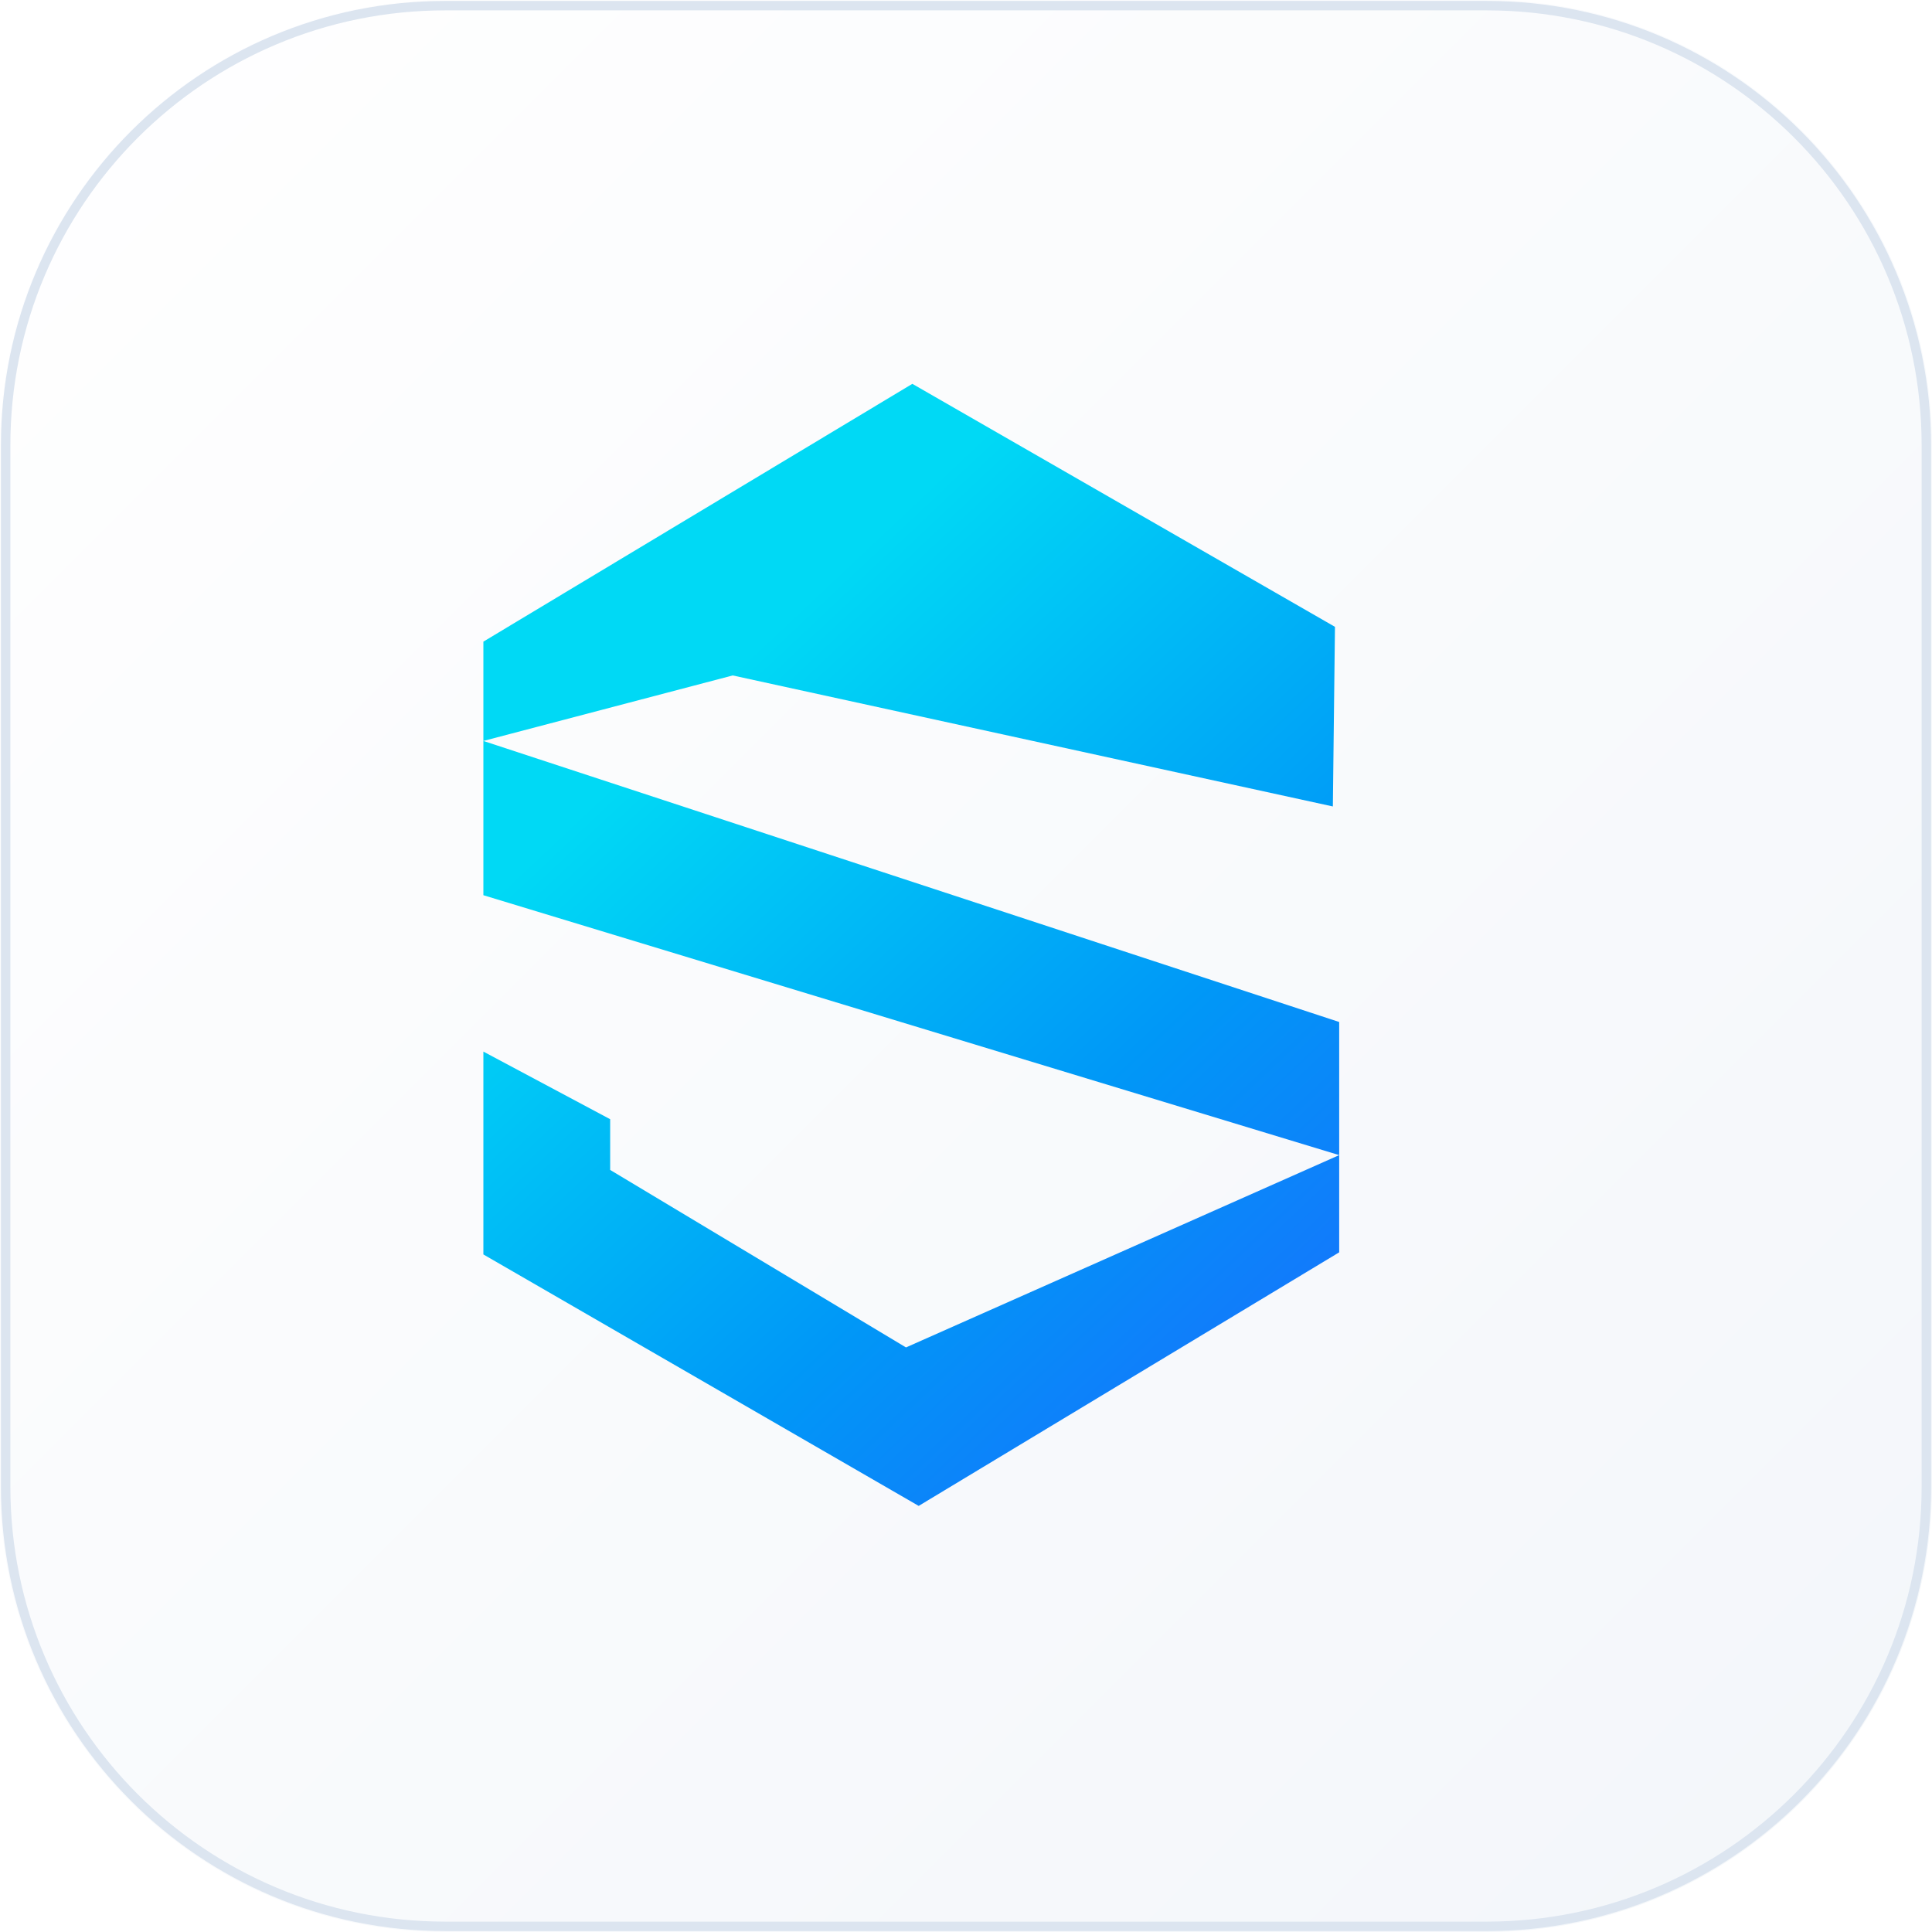
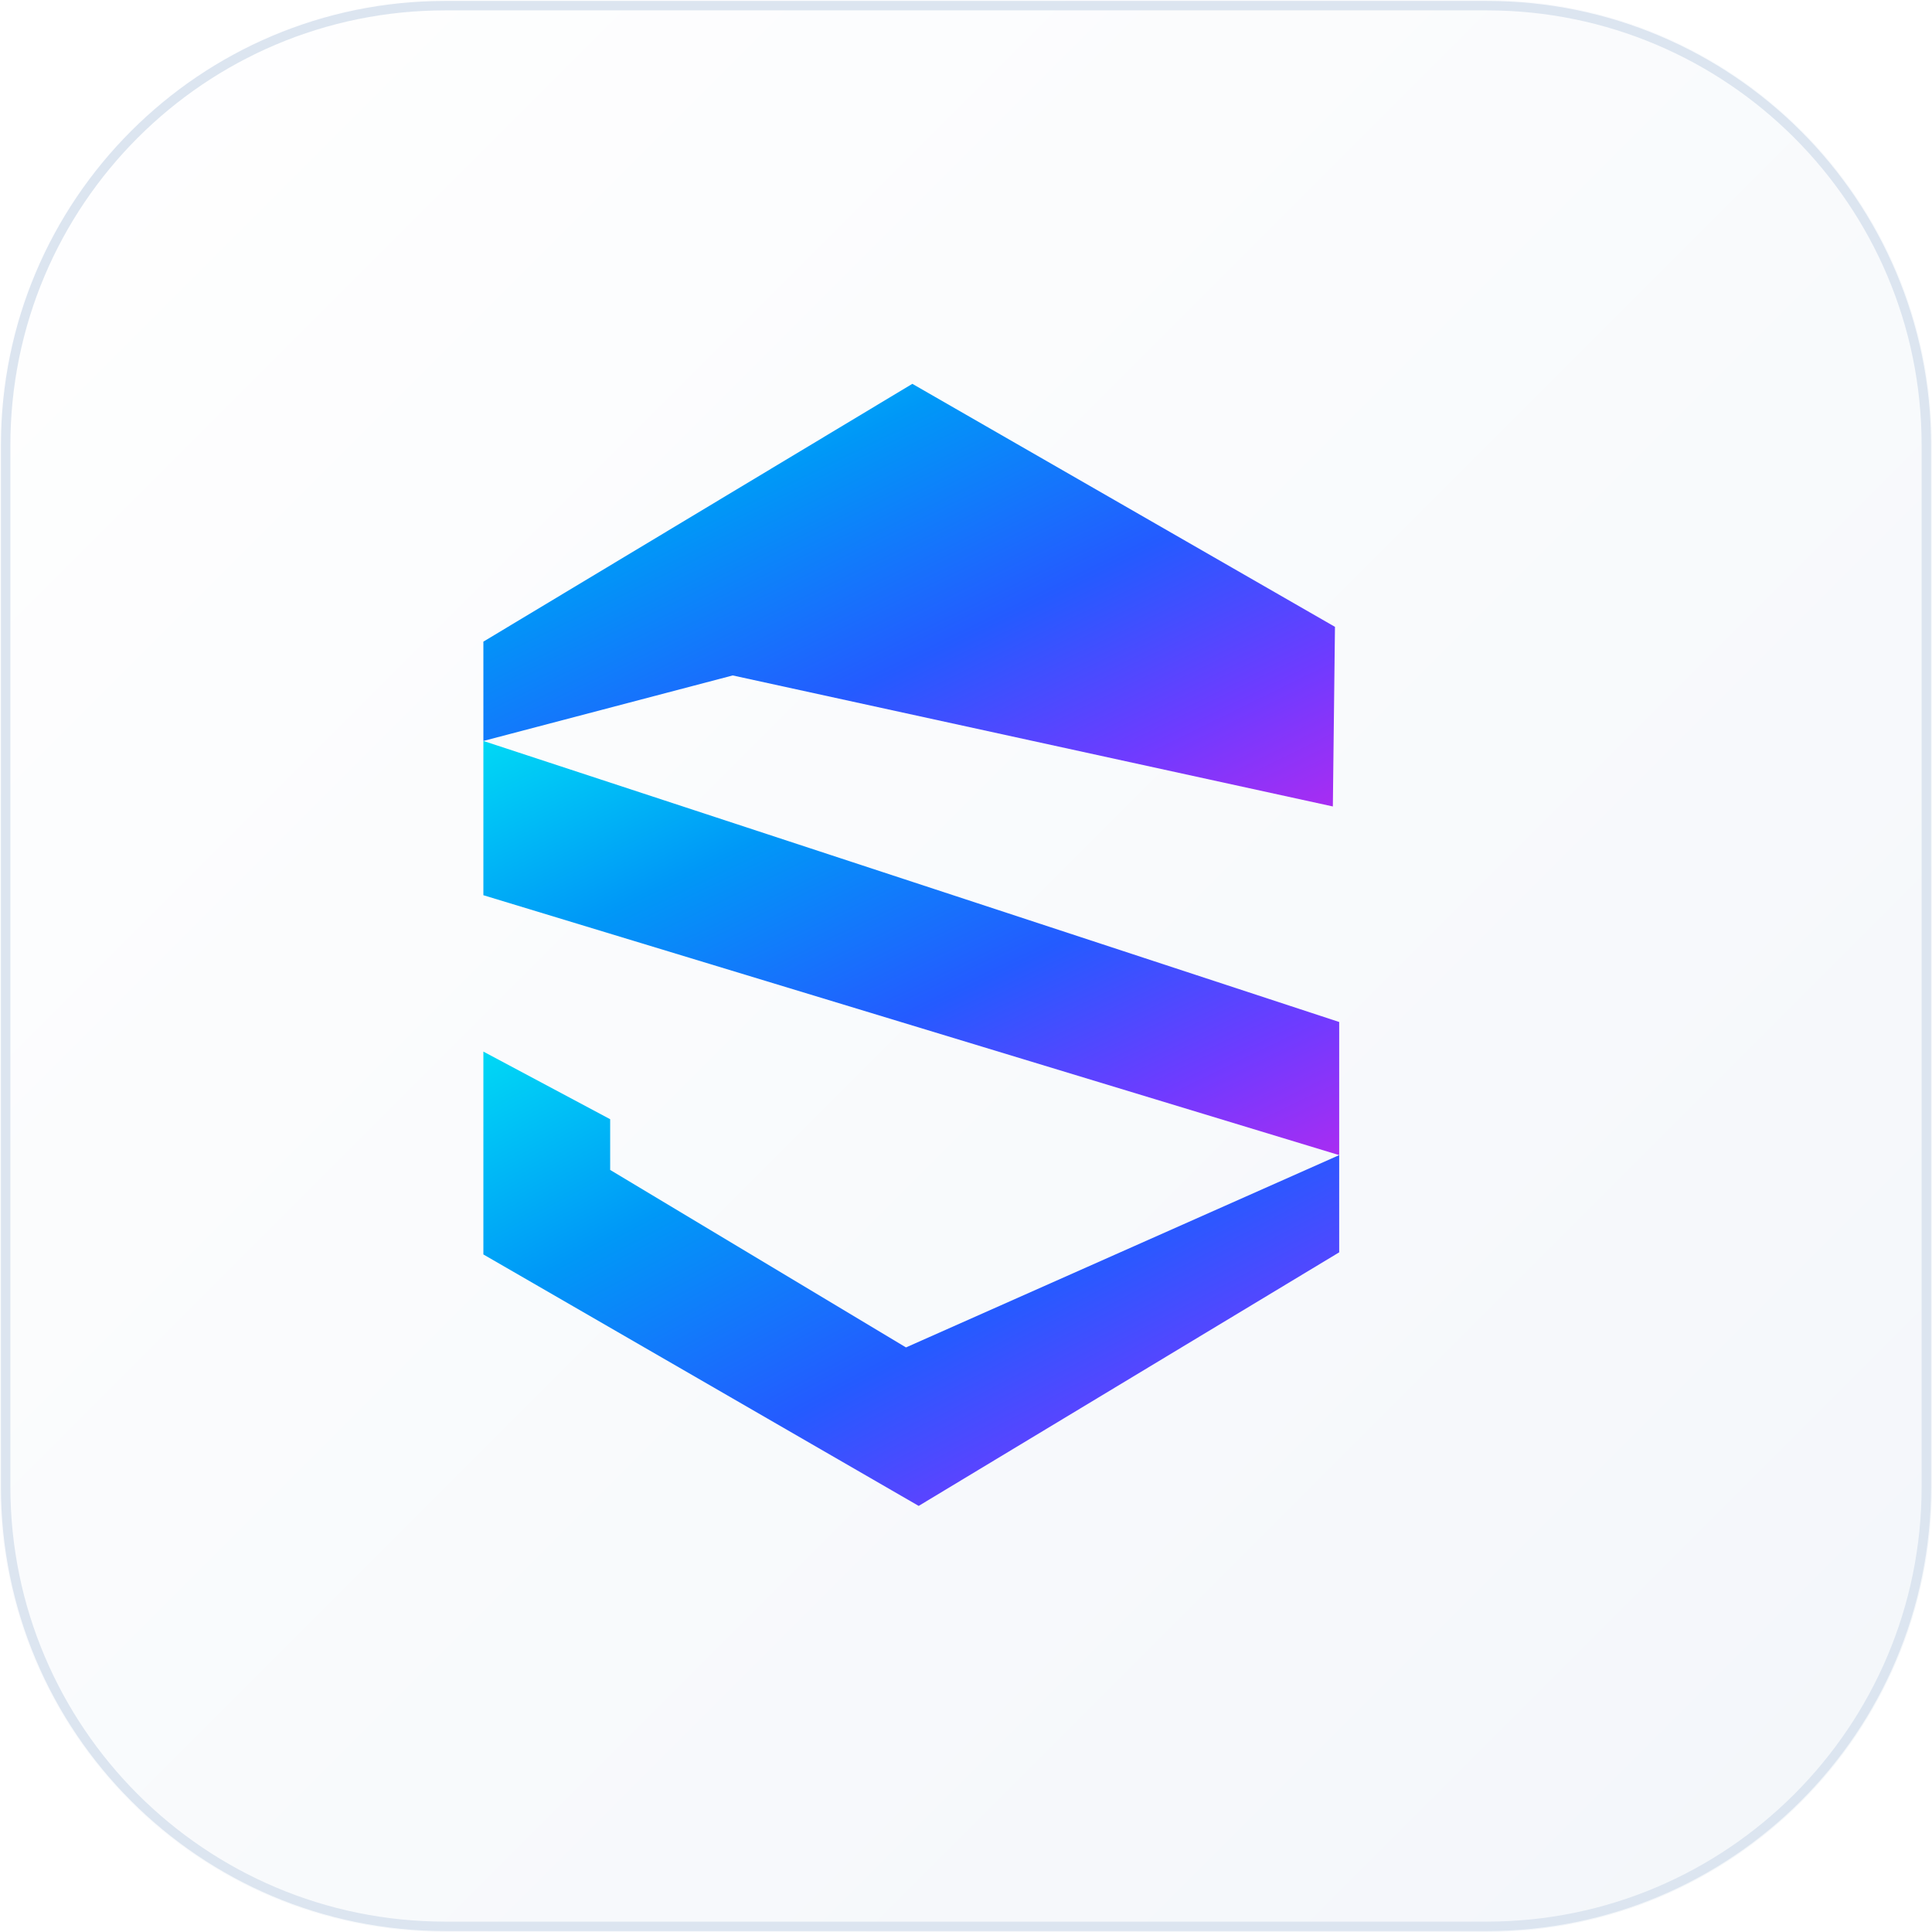
<svg xmlns="http://www.w3.org/2000/svg" viewBox="0 0 1024 1024">
  <defs>
-     <linearGradient id="g" x1="180" y1="170" x2="820" y2="850" gradientUnits="userSpaceOnUse">
+     <linearGradient id="g" x1="0" y1="0" x2="1" y2="1" gradientUnits="objectBoundingBox">
      <stop offset="0" stop-color="#00D9F5" />
      <stop offset=".28" stop-color="#0098F7" />
      <stop offset=".58" stop-color="#245BFF" />
      <stop offset=".82" stop-color="#6F3BFF" />
      <stop offset="1" stop-color="#A92CF2" />
    </linearGradient>
    <linearGradient id="bg" x1="0" y1="0" x2="1" y2="1">
      <stop offset="0" stop-color="#FFFFFF" />
      <stop offset="1" stop-color="#F3F6FA" />
    </linearGradient>
  </defs>
  <rect width="1024" height="1024" rx="236" fill="url(#bg)" />
  <rect x="3" y="3" width="1018" height="1018" rx="233" fill="none" stroke="#DCE5F0" stroke-width="5" />
  <g transform="translate(175 176) scale(1.12)" fill="url(#g)">
    <path d="M72.5 146.5 275.5 24.5 475.5 139.5 474.5 224.5 190.5 162.5 72.5 193.5Z" />
    <path d="M72.5 193.5 477.5 326.5 477.5 389.5 72.5 266.5Z" />
    <path d="M72.5 340.5 132.5 372.5 132.5 396.5 272.5 480.5 477.5 389.5 477.5 435.5 278.5 555.5 72.5 436.5Z" />
  </g>
</svg>
